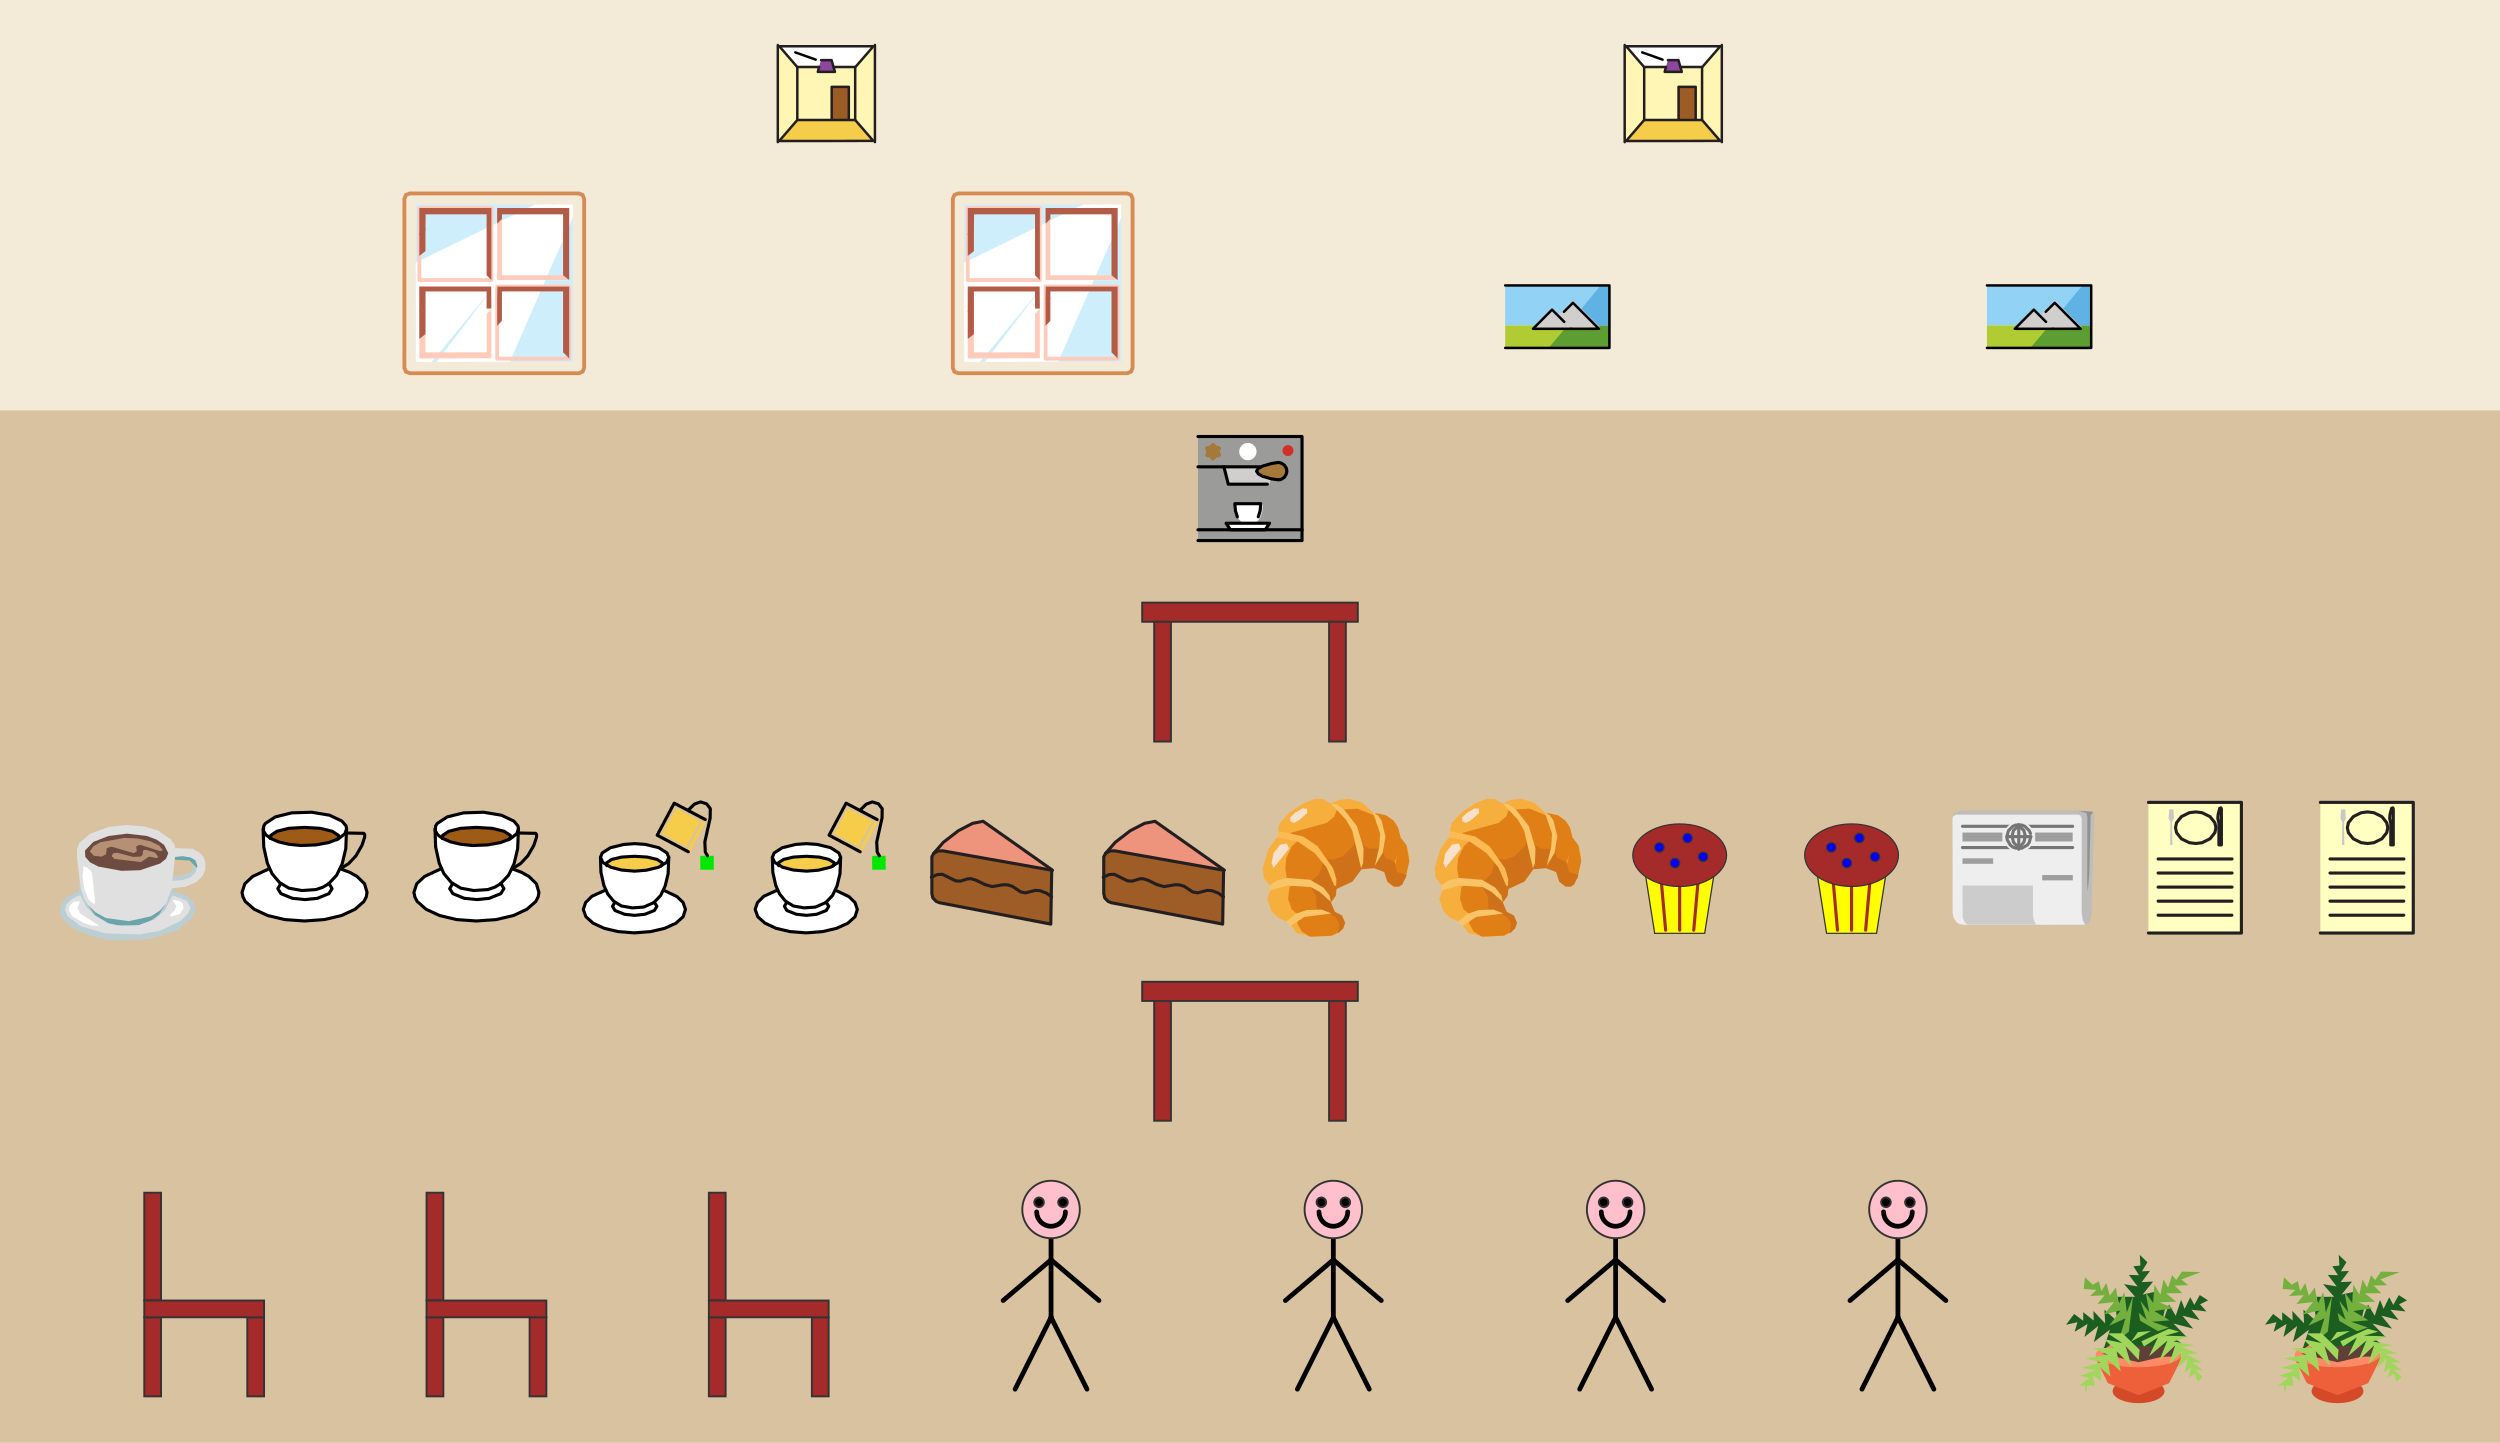
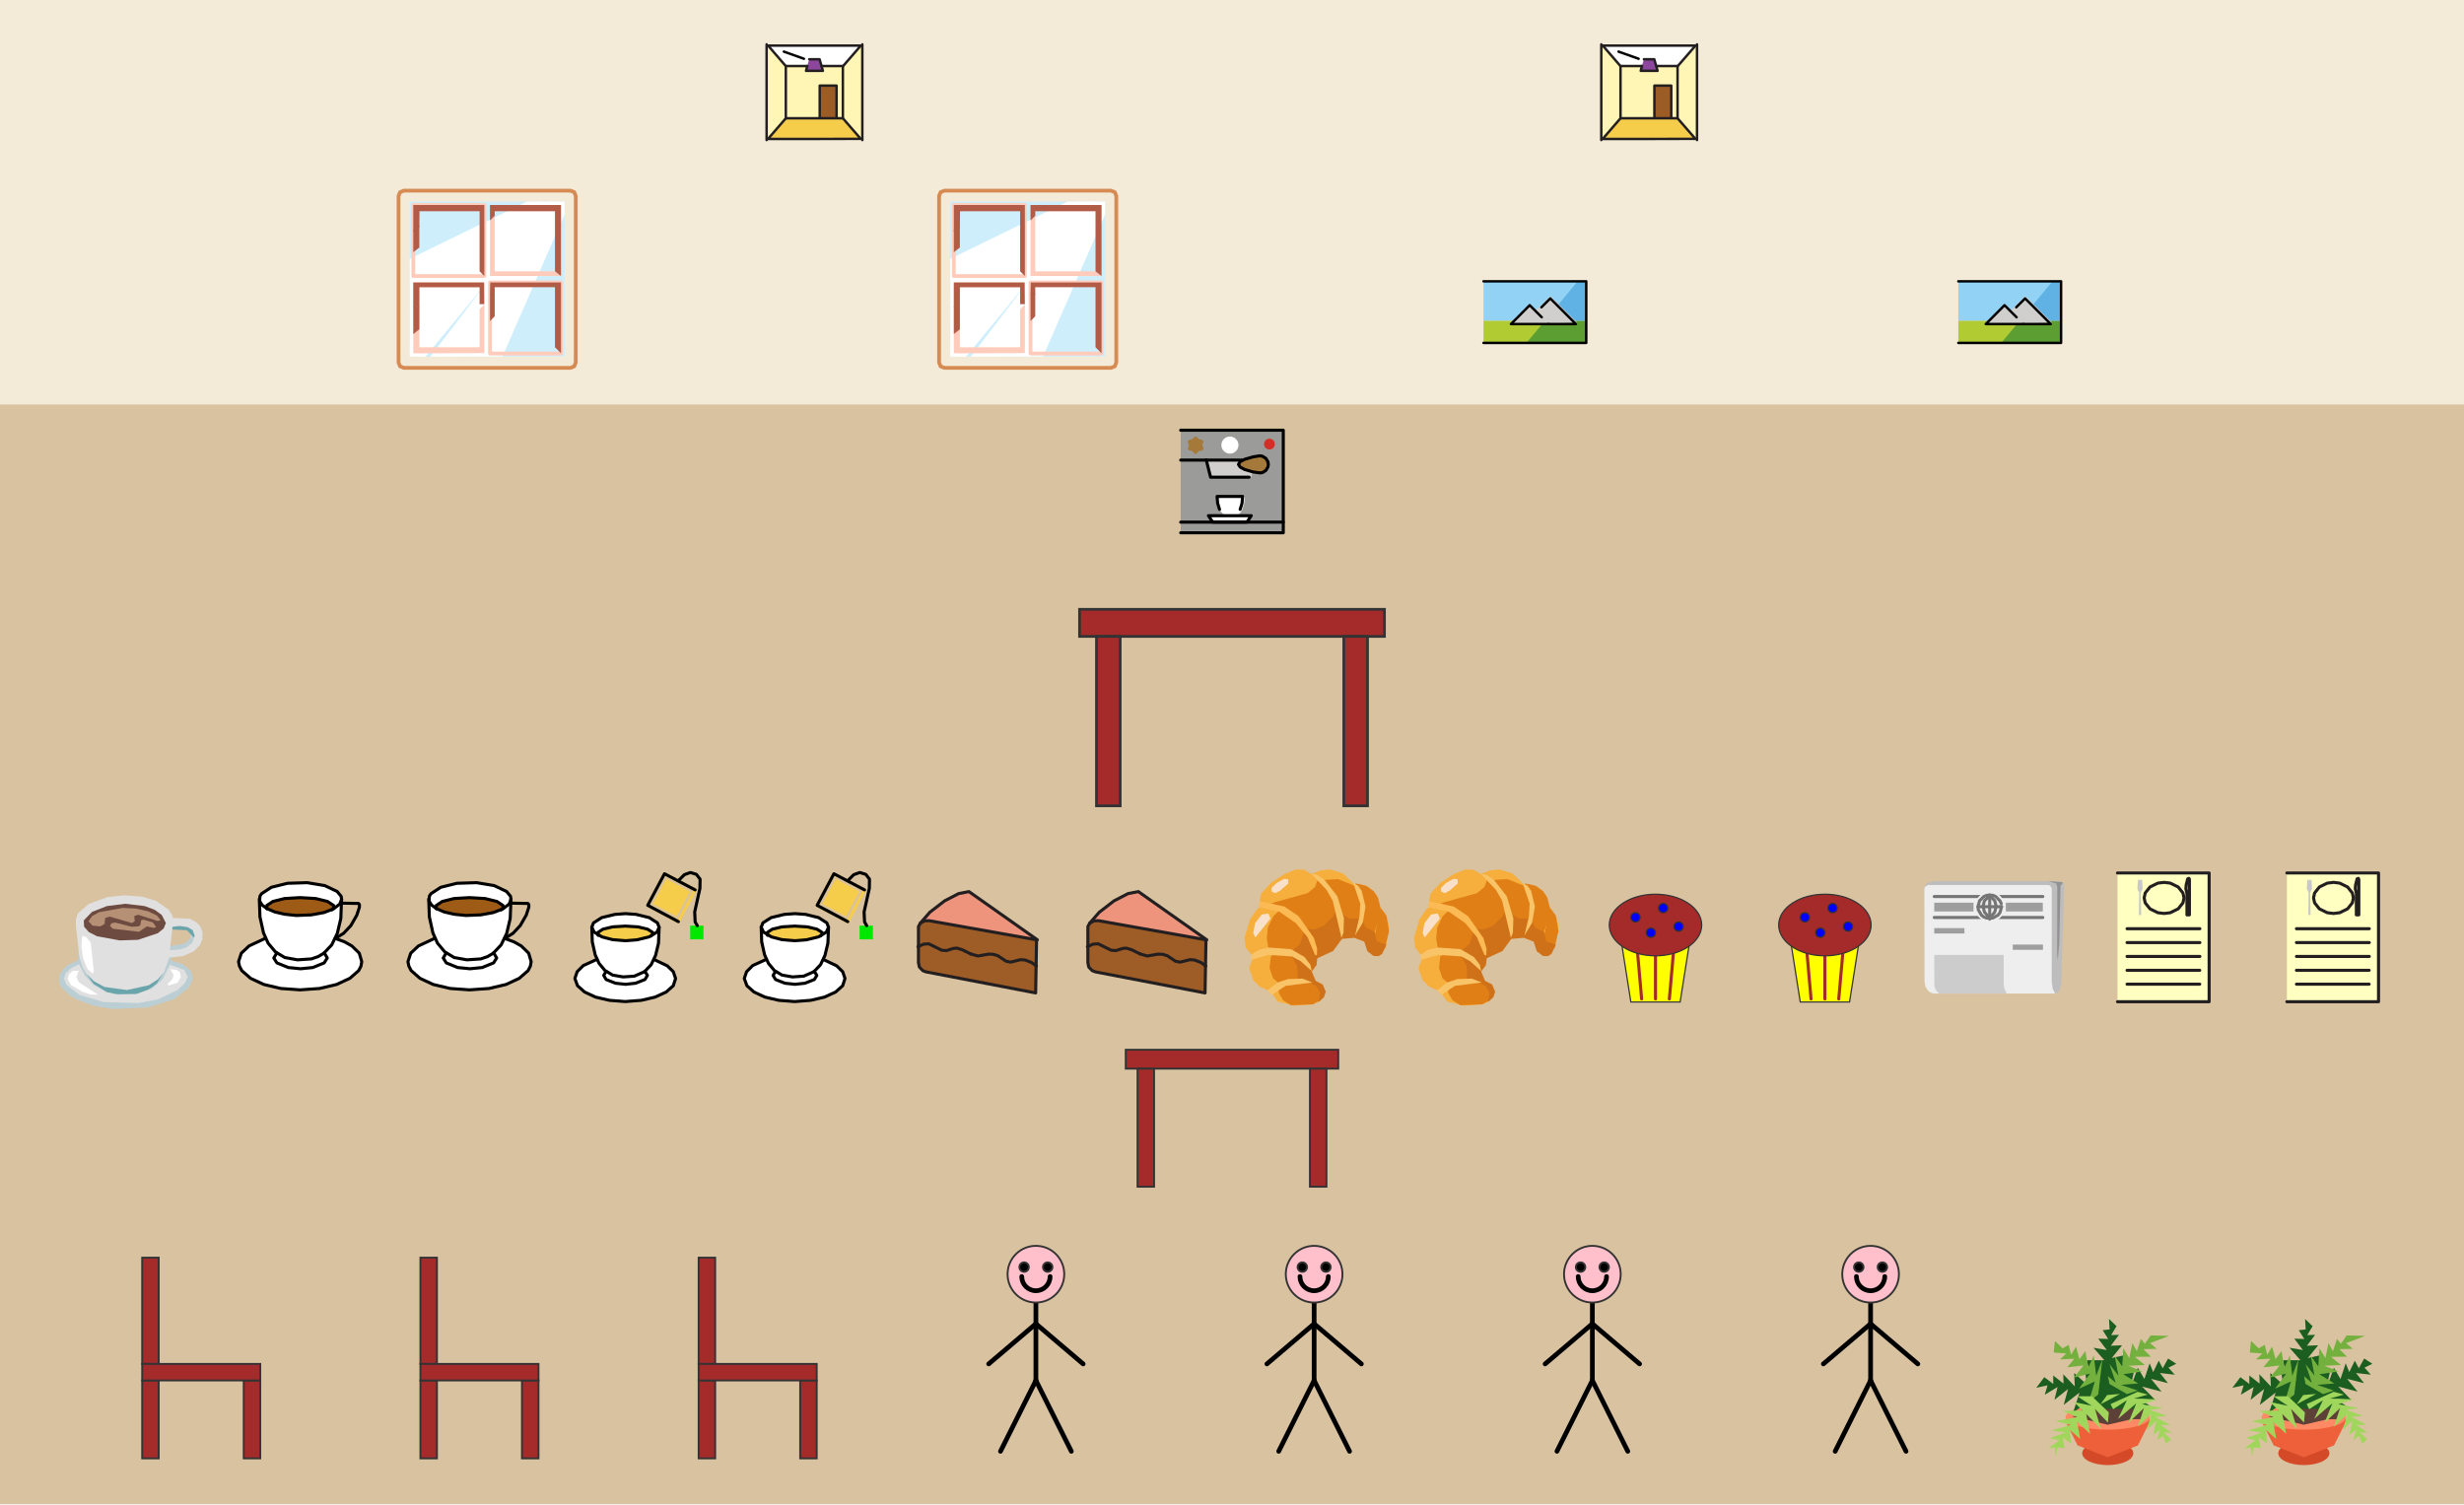
- <svg xmlns="http://www.w3.org/2000/svg" viewBox="0 0 480 277" width="480" height="277">
-   <rect width="480" height="277" fill="#f3ead8" />
-   <rect y="78.8" width="480" height="198.2" fill="#d9c2a0" />
+ <svg xmlns="http://www.w3.org/2000/svg" viewBox="0 0 480 293" width="480" height="293">
+   <rect width="480" height="293" fill="#f3ead8" />
+   <rect y="78.8" width="480" height="214.2" fill="#d9c2a0" />
  <defs>
    <symbol id="o-ceiling_light" viewBox="0 0 100 100">
      <polygon points="88.7,13.2 88.7,86.5 86.9,87.2 72.9,71 72.9,28.7 87,12.5" fill="#FFF5B4" />
      <polygon points="49.8,23.1 45.6,23.1 44,28.6 26.6,28.6 12.6,12.5 13.1,12 85.8,12 87,12.5 73,28.7 55.6,28.6 54,23.1" fill="#FFFFFF" />
      <polygon points="72.9,71 86.9,87.2 85.3,87.7 14.1,87.8 12.9,86.8 26.6,71" fill="#F6CC4B" />
      <polygon points="26.6,28.6 44,28.6 43,32.5 56.7,32.5 55.6,28.6 72.9,28.6 72.9,71 67.8,71 67.8,44.5 54.1,44.5 54.1,71 26.6,71" fill="#FFF5B4" />
      <polygon points="67.8,70.4 67.8,71 54.1,71 54.1,44.5 67.8,44.5" fill="#9C5C25" />
      <polygon points="55.6,28.6 56.7,32.5 43,32.5 44,28.6" fill="#8C469B" />
      <polygon points="49.8,23.1 54,23.1 55.6,28.6 44,28.6 45.6,23.1" fill="#8C469B" />
      <polygon points="26.6,28.6 26.6,71 12.9,86.8 11,85.3 11,14.1 12.6,12.5" fill="#FFF5B4" />
      <polyline points="55.6,28.6 72.9,28.6 72.9,71 26.6,71 26.6,28.6 44,28.6" fill="none" stroke="#231F20" stroke-width="2" stroke-linecap="round" stroke-linejoin="round" />
      <polyline points="72.9,71 87.4,87.7 49.7,87.8 12.1,87.8 26.6,71" fill="none" stroke="#231F20" stroke-width="2" stroke-linecap="round" stroke-linejoin="round" />
      <polyline points="26.6,28.7 12.2,12 49.8,12 87.5,12 73,28.7" fill="none" stroke="#231F20" stroke-width="2" stroke-linecap="round" stroke-linejoin="round" />
      <polyline points="11,11 11,88.7" fill="none" stroke="#231F20" stroke-width="2" stroke-linecap="round" stroke-linejoin="round" />
      <polyline points="88.7,11 88.7,88.7" fill="none" stroke="#231F20" stroke-width="2" stroke-linecap="round" stroke-linejoin="round" />
      <polyline points="54.1,70.4 54.1,44.5 67.8,44.5 67.8,70.4" fill="none" stroke="#231F20" stroke-width="2" stroke-linecap="round" stroke-linejoin="round" />
      <polyline points="44,28.6 43,32.5 56.7,32.5 54,23.1 45.6,23.1" fill="none" stroke="#231F20" stroke-width="2" stroke-linecap="round" stroke-linejoin="round" />
      <polyline points="25,16.9 41.3,22.7" fill="none" stroke="#000000" stroke-width="2" stroke-linecap="round" stroke-linejoin="round" />
    </symbol>
    <symbol id="o-window" viewBox="0 0 100 100">
      <rect x="9" y="8.9" width="82" height="82" fill="#CFEEFC" />
      <polygon points="71.1,8.9 9,39.2 9.1,75 78.8,8.9" fill="#FFFFFF" />
      <polygon points="82.5,8.9 19.9,91 58.1,90.9 91,15.6 91,8.9" fill="#FFFFFF" />
      <polygon points="9.1,72.9 76.6,8.9 85.3,8.9 17.2,91.1 9,90.9" fill="#FFFFFF" />
      <polyline points="3.1,5.9 3.1,94.1 3.9,96.1 5.9,96.9 94.1,96.9 96.1,96.1 96.9,94.1 96.9,5.9 96.1,3.9 94.1,3.1 5.9,3.1 3.9,3.9 3.1,5.9" fill="none" stroke="#D68B52" stroke-width="2" stroke-linecap="round" stroke-linejoin="round" />
      <polygon points="54,45.8 54,14 51.5,10.7 51.5,48.3 89.1,48.3 85.9,45.8" fill="#FFCCBC" />
      <polygon points="51.5,10.7 51.5,18.9 54,16.4 54,14 85.9,14 85.9,45.8 89.1,48.3 89.1,10.7" fill="#B25B47" />
      <polyline points="10.9,10.7 10.9,48.3 48.5,48.3 48.5,10.7 10.9,10.7" fill="none" stroke="#FFCCBC" stroke-width="2" stroke-linecap="round" stroke-linejoin="round" />
      <polygon points="10.9,10.7 10.9,24.8 14.1,22.3 14.2,14 46,14 46,45.8 48.5,48.3 48.5,10.7" fill="#B25B47" />
      <polygon points="10.9,23.8 10.9,35.7 14.1,33.2 14.1,21.3" fill="#B25B47" />
      <polyline points="89.1,89.3 89.1,51.7 51.5,51.7 51.5,89.3 89.1,89.3" fill="none" stroke="#FFCCBC" stroke-width="2" stroke-linecap="round" stroke-linejoin="round" />
      <polygon points="51.6,51.7 51.5,58 54,58 54,54.2 85.9,54.2 85.9,86 89.1,89.2 89.1,51.7" fill="#B25B47" />
      <polygon points="51.5,57.6 51.5,72.1 54,69.6 54,57.6" fill="#B25B47" />
      <polygon points="46,65.9 46,86 14.1,86 14.1,54.2 45.9,54.2 48.4,51.7 10.9,51.7 10.9,89.2 48.5,89.1 48.5,63.4" fill="#FFCCBC" />
      <polygon points="48.4,51.7 10.9,51.7 10.9,64.9 14.1,64.8 14.1,54.2 46,54.2 46,63.2 48.5,63.2" fill="#B25B47" />
      <polygon points="10.9,64.5 10.9,79 14.1,76.5 14.1,64.5" fill="#B25B47" />
    </symbol>
    <symbol id="o-picture" viewBox="0 0 100 100">
      <rect x="8.3" y="56.9" width="83.4" height="18.1" fill="#B1CC33" />
      <polygon points="58.3,56.9 91.7,56.9 91.7,75 43.1,75" fill="#5C9E31" />
      <rect x="8.3" y="25" width="83.4" height="31.9" fill="#92D3F5" />
      <polygon points="84.7,25 91.7,25 91.7,56.9 58.3,56.9" fill="#61B2E4" />
      <polygon points="30.6,59.7 45.8,44.4 61.1,59.7" fill="#D0CFCE" />
      <polygon points="39.6,59.8 62.6,36.9 84.4,58.7" fill="#D0CFCE" />
      <polyline points="8.3,25 91.7,25 91.7,75 8.3,75" fill="none" stroke="#000000" stroke-width="2" stroke-linecap="round" stroke-linejoin="round" />
      <polyline points="61.1,59.7 30.6,59.7 45.8,44.4 55.6,54.2" fill="none" stroke="#000000" stroke-width="2" stroke-linecap="round" stroke-linejoin="round" />
      <polyline points="55.3,46.1 62.5,38.9 83.3,59.7 61.1,59.7" fill="none" stroke="#000000" stroke-width="2" stroke-linecap="round" stroke-linejoin="round" />
    </symbol>
    <symbol id="o-table" viewBox="0 0 100 100">
      <rect x="5" y="35" width="90" height="8" fill="brown" stroke="#333" stroke-width="0.8" />
      <rect x="10" y="43" width="7" height="50" fill="brown" stroke="#333" stroke-width="0.8" />
      <rect x="83" y="43" width="7" height="50" fill="brown" stroke="#333" stroke-width="0.8" />
    </symbol>
    <symbol id="o-espresso_machine" viewBox="0 0 100 100">
      <rect x="16.7" y="16.7" width="66.6" height="66.6" fill="#9B9B9A" />
      <polygon points="33.3,36.1 65.3,36.1 62.5,47.2 36.1,47.2" fill="#D0CFCE" />
      <ellipse cx="48.65" cy="26.35" rx="5.55" ry="5.55" fill="#FFFFFF" />
      <polygon points="25.2,21.3 26.9,20.8 28.5,22.5 30.7,23 31.5,24 30.7,26.4 31.5,28.2 31.3,29.2 30.5,29.9 28.6,30.2 26.7,32.1 25.6,31.9 24.1,30.1 22,29.8 21.3,28.7 22,26.4 21.3,24.6 21.4,23.5 22.3,22.9 24.2,22.6" fill="#A57939" />
      <polygon points="54.2,38.9 55.3,40.6 58.2,42.2 63.7,43.8 68.1,44.4 69.8,44.2 72,42.8 73.3,40.6 73.6,38.9 73.3,37.1 72,35 69.8,33.6 68.1,33.3 63.7,34 58.2,35.6 55.3,37.1" fill="#A57939" />
      <ellipse cx="74.3" cy="25.7" rx="3.5" ry="3.5" fill="#D22F27" />
      <polygon points="34.7,72.2 62.5,72.2 59.7,76.4 37.5,76.4" fill="#FFFFFF" />
      <polygon points="48.6,73.6 51.2,72.9 54.5,69.5 56.5,64.1 56.9,59.7 40.3,59.7 40.7,64.1 42.7,69.5 46,72.9" fill="#FFFFFF" />
      <polygon points="55.6,59.7 55.2,63.8 54.1,67.4 51.5,71 48.6,72.2 48.6,75 51.1,74.5 53.4,73.1 56.6,68.5 57.9,64.4 58.3,59.7" fill="#FFFFFF" />
      <polyline points="16.7,16.7 83.3,16.7 83.3,83.3 16.7,83.3" fill="none" stroke="#000000" stroke-width="2" stroke-linecap="round" stroke-linejoin="round" />
      <polyline points="16.7,36.1 33.3,36.1" fill="none" stroke="#000000" stroke-width="2" stroke-linecap="round" stroke-linejoin="round" />
      <polyline points="16.7,76.4 83.3,76.4" fill="none" stroke="#000000" stroke-width="2" stroke-linecap="round" stroke-linejoin="round" />
      <polyline points="56.3,36.1 33.3,36.1 36.1,47.2 61.1,47.2" fill="none" stroke="#000000" stroke-width="2" stroke-linecap="round" stroke-linejoin="round" />
      <polyline points="41.9,68.1 40.7,64.2 40.3,59.7 56.9,59.7 56.5,64.2 55.3,68.1" fill="none" stroke="#000000" stroke-width="2" stroke-linecap="round" stroke-linejoin="round" />
      <polyline points="54.2,38.9 55.3,40.6 58.2,42.2 63.7,43.8 68.1,44.4 69.8,44.2 72,42.8 73.3,40.6 73.6,38.9 73.3,37.1 72,35 69.8,33.6 68.1,33.3 63.7,34 58.2,35.6 55.3,37.1 54.2,38.9" fill="none" stroke="#000000" stroke-width="2" stroke-linecap="round" stroke-linejoin="round" />
      <polyline points="34.7,72.2 62.5,72.2 59.7,76.4 37.5,76.4 34.7,72.2" fill="none" stroke="#000000" stroke-width="2" stroke-linecap="round" stroke-linejoin="round" />
    </symbol>
    <symbol id="o-hot_beverage" viewBox="0 0 100 100">
      <polygon points="34.8,57.7 15.5,56 15.9,64.7 8.1,68.5 3.7,74.1 3.4,79.4 4.7,82.2 10.3,87.7 14.5,90.2 25.2,94.3 38.8,96.6 61.2,95.5 78,90.2 87.9,82.4 90.3,76.7 89.1,71.9 83.5,67.3 76.1,65.1 76.7,60 84.7,58.6 89.3,56.6 92.6,53.5 93.2,49.2 91.2,45.4 86.4,44.2 88.6,47.6 88.6,50.2 87,52.6 83.6,54.3 74.9,55.8" fill="#BBCED3" />
      <polygon points="79.5,40.9 75.8,43.3 76.3,44.9 86.3,45.4 91.9,51.1 95.3,46.5 83.3,39.8" fill="#6AA5AC" />
      <polygon points="31.4,74.4 24,73.2 21.4,74 25.8,80.3 34.4,85.6 45.8,87.9 53.5,87 61.1,84.2 66.8,80 70.5,73.9" fill="#6AA5AC" />
      <polygon points="16.4,67.5 11.4,69.8 7.6,73.4 6.6,76.7 8.3,81 16.7,87.4 32.2,92 54.4,92.7 67.2,90.4 80.2,84.3 85.1,79.7 86.9,75.6 84.7,71.3 75.4,67.7 70.5,77.4 64.1,83 53.6,86.8 39.9,87 34.1,85.6 25.5,80.6 20,74.7" fill="#E0E0E0" />
      <polygon points="75.5,37.4 88.4,37.9 92.8,40.4 95.2,43.1 96.5,46.7 96.4,51.2 94.9,54.9 90.9,59 83.8,62.2 73.7,63.3 74.5,58.5 82.3,57.8 86.6,56.3 90,53.3 91.4,48.9 90.1,45.3 86.9,43.4 81.6,42.6 73.5,43.6" fill="#E0E0E0" />
      <polygon points="45.7,22.7 34.7,23.9 22.6,28.3 15.7,34.3 14.3,38.2 14.3,43.1 16.6,63 18.8,69.7 21.6,74.2 26.2,78.6 32.8,82.2 47.4,84.2 61.6,81.1 67.6,77.2 71.5,72.5 74.7,63.7 77.5,39.1 76.9,35.7 74.4,31.9 66.1,26.2 57.3,23.6" fill="#E0E0E0" />
      <polygon points="75.5,70.6 77.8,74.5 77,77.1 73.8,80.3 74.6,81.3 80.4,79.4 82.4,75.7 81.9,73 80.1,71.3" fill="#FFFFFF" />
      <polygon points="16.1,71.7 14.6,75.8 16.2,79.2 28.6,87.2 24.3,87.2 18.8,85.5 11.1,81 9,77.1 9.7,74.2 12.1,71.8" fill="#FFFFFF" />
      <polygon points="18.4,49.1 17.8,55.6 19,63.7 21.8,70.5 25.3,73.6 25.9,71.8 23.9,53.3 20.7,49.7" fill="#FFFFFF" />
      <polygon points="46.3,28.2 34.4,29.7 24.7,33.5 19.4,39 19.6,43.1 22.7,46.6 28,49.3 42.8,52 54.7,51.6 67.5,47.3 71.3,44.2 72.7,40.7 70,35.4 65.4,32.1 59,29.7" fill="#6D4B41" />
      <polygon points="22.5,39.6 25.1,42.4 30.2,42.9 32.9,41.3 33.3,37.5 36.2,36.5 50.6,40.7 52.5,39.5 52.2,36.2 54.7,35.3 67.4,39.4 69.3,38.8 66.8,35.8 61.2,33.1 53,31.3 44.6,30.9 29.3,33.7 24.7,36.3" fill="#B59075" />
      <polygon points="55,42.9 50.3,43.1 39.9,40.4 37.4,40.8 36.4,42.6 38.3,44.4 55.2,46.4 60.4,42.9 65.2,43.9 66.3,43.1 64.2,40.3 58.1,38.5 56.6,39 56.2,41.9" fill="#B59074" />
    </symbol>
    <symbol id="o-coffee" viewBox="0 0 100 100">
      <polygon points="27.4,50.6 24.3,40.1 23.4,25.1 25.2,29 31.5,32.8 39.9,35 50.1,35.8 59.4,35.2 68.9,32.7 74.3,29.6 76.1,27.6 76.8,25.3 76.3,37.8 74,47.5 69.7,55.8 66.5,59.4 62.9,61.9 58.7,63.6 53.8,64.5 46.4,64.5 41.4,63.6 37.1,61.8 32.9,58.6 29.8,54.8" fill="#FFFFFF" />
      <polygon points="50.1,14.4 62.4,15.6 69,17.5 73.9,20.2 76.5,23.3 76.7,26.1 75.1,29 70.5,32.1 71.9,30.3 69.5,27.5 62.9,25.3 56.9,24.5 46.4,24.2 37,25.3 32.2,26.7 29.1,28.3 28,30.3 28.3,31.3 25.2,29 23.9,27.1 23.8,23.3 24.8,21.7 28.6,18.7 37.9,15.6" fill="#FFFFFF" />
      <polygon points="28.3,31.3 28.3,29.3 32.2,26.7 39.8,24.8 46.4,24.2 53.5,24.2 62.9,25.3 69.5,27.5 71.9,30.3 70.5,32.1 65.4,33.9 52.5,35.8 39.9,35 33.4,33.5" fill="#9E5B16" />
      <polygon points="72.7,50.7 78.7,52.9 85.4,57.1 89.2,62.1 89.9,65.8 89.4,68.7 85.5,74.2 82.2,76.6 73.6,80.6 62.6,83.2 56.4,83.9 49.9,84.1 37.3,83.2 26.3,80.6 17.7,76.6 12,71.6 10.5,68.7 10.2,63.9 13.1,58.7 19,54.2 27.4,50.6 30.5,55.8 34.7,60.2 33,62.3 33.1,64.5 36.2,67.5 42.2,69.6 47.3,70.3 53,70.3 60.4,69 64.1,67.5 66.6,65.6 67.4,62.7 65.6,60.1 69.7,55.8" fill="#FFFFFF" />
      <polygon points="65.6,60.1 67.5,63.4 65.5,66.6 60.4,69 53,70.3 47.3,70.3 39.9,69 34.8,66.6 32.8,63.4 34.7,60.2 38.5,62.5 42.9,64 53.8,64.5 60.2,63.1" fill="#FFFFFF" />
      <polyline points="74.4,49.7 78.1,47.4 82.8,42.4 86.7,35.6 88.4,30.4 88.4,28.7 87.8,28 77.7,27.8" fill="none" stroke="#000000" stroke-width="2" stroke-linecap="round" stroke-linejoin="round" />
      <polyline points="28.3,31.3 25.2,29 23.6,26.4 23.8,23.3 24.8,21.7 31.2,17.5 41.7,14.9 54.5,14.5 65.9,16.4 73.9,20.2 76.5,23.3 76.8,25.3" fill="none" stroke="#000000" stroke-width="2" stroke-linecap="round" stroke-linejoin="round" />
      <polyline points="76.8,25.3 75.7,28.3 71.6,31.5 65.4,33.9 57.2,35.4 47.5,35.8 39.9,35 33.4,33.5 28.3,31.3" fill="none" stroke="#000000" stroke-width="2" stroke-linecap="round" stroke-linejoin="round" />
      <polyline points="72.7,50.7 78.7,52.9 83.5,55.6 88.3,60.3 89.9,65.8 89.4,68.7 87.9,71.6 82.2,76.6 73.6,80.6 62.6,83.2 49.9,84.1 37.3,83.2 26.3,80.6 17.7,76.6 12,71.6 10.5,68.7 9.9,65.8 11.7,60.3 16.7,55.6 27.4,50.6" fill="none" stroke="#000000" stroke-width="2" stroke-linecap="round" stroke-linejoin="round" />
      <polyline points="65.3,60.3 61.6,62.5 57.2,64 48.2,64.6 39.9,63.1 33.8,59.4 29.1,53.8 26.1,47.1 23.8,36.7 23.4,25.1" fill="none" stroke="#000000" stroke-width="2" stroke-linecap="round" stroke-linejoin="round" />
      <polyline points="76.8,25.1 76.3,37.8 74,47.5 70.4,54.9 65.3,60.3" fill="none" stroke="#000000" stroke-width="2" stroke-linecap="round" stroke-linejoin="round" />
      <polyline points="65.6,60.1 67.5,63.4 65.5,66.6 58.1,69.6 50.2,70.4 42.2,69.6 34.8,66.6 32.8,63.4 34.7,60.2" fill="none" stroke="#000000" stroke-width="2" stroke-linecap="round" stroke-linejoin="round" />
      <polyline points="28.3,31.3 28.3,29.3 32.2,26.7 39.8,24.8 49.9,24.2 60,24.8 67.7,26.7 71.6,29.3 71.8,30.6 70.5,32.1" fill="none" stroke="#000000" stroke-width="2" stroke-linecap="round" stroke-linejoin="round" />
    </symbol>
    <symbol id="o-tea" viewBox="0 0 100 100">
      <polygon points="59,47.7 57.8,49.1 52.1,51 41.2,52.2 29.1,50.7 24.5,49.1 23,47.7 24,46.1 28.3,44.1 41,42.7 53.7,44.1 58.1,46.1" fill="#F6CC4B" />
      <polygon points="23.3,48.5 32.8,51.5 39,52.1 46.9,51.9 53.7,50.6 58.7,48.7 62.1,46 63,43.6 62.2,56.4 58.8,66.1 53.5,72.3 49.4,74.5 45.6,75.5 39.6,75.7 34,74.9 29.5,72.8 25.7,69.3 21.5,61.4 19.6,52.9 19.3,43.4 20.4,46.1" fill="#FFFFFF" />
      <polygon points="41.2,34.6 51.2,35.6 56.6,37.2 60.6,39.4 62.7,42 62.9,44.2 61.6,46.6 57.8,49.1 59,47.7 57,45.4 51.6,43.6 46.7,42.9 38.1,42.7 30.4,43.6 24,46.1 23,47.7 23.3,48.5 19.7,45.1 19.6,42 23.5,38.2 31.1,35.6" fill="#FFFFFF" />
      <polygon points="91.8,42.4 91.8,51.3 83.2,51.3 83.2,42.4" fill="#00E800" />
      <polygon points="83.1,20.2 74.4,36.5 58.9,28.3 67.6,12" fill="#F6CC4B" />
      <polyline points="86.4,19.2 75.5,39.8 55.6,29.2 66.5,8.7 86.4,19.2" fill="none" stroke="#F6CC4B" stroke-width="2" stroke-linecap="round" stroke-linejoin="round" />
      <polygon points="73.7,76.7 72.2,81.4 70.2,83.6 64.3,87.3 51.4,90.9 41,91.7 30.7,90.9 17.9,87.3 11.9,83.6 10,81.4 8.3,76.7 9,73.7 12.2,69.6 15.7,67.2 22.6,64.3 25.1,68.6 28.6,72.1 27.1,74.2 27.7,76.5 29.8,78.1 34.7,79.8 43.5,80.4 47.7,79.8 52.6,78.1 54.6,76.5 55.4,74.7 53.8,72.1 57.2,68.6 59.7,64.4 66.4,67.4 69.8,69.7 73,73.7" fill="#FFFFFF" />
      <polygon points="53.8,72.1 55.4,74.7 53.8,77.4 49.6,79.4 43.5,80.4 38.9,80.4 32.8,79.4 28.6,77.4 27,74.7 28.6,72.1 35.3,75.2 44.2,75.7 49.4,74.5" fill="#FFFFFF" />
      <polyline points="19.3,43.4 20.4,40.6 25.7,37.2 34.3,35.1 41.2,34.6 48.1,35.1 56.6,37.2 61.9,40.6 63,43.4 61.6,46.6 56.5,49.7 48.7,51.6 41.2,52.2 32.8,51.5 25.9,49.7 20.8,46.6 19.3,43.4" fill="none" stroke="#000000" stroke-width="2" stroke-linecap="round" stroke-linejoin="round" />
      <polyline points="59.7,64.4 68.3,68.5 72.2,72.3 73.7,76.7 72.2,81.4 67.6,85.5 60.4,88.8 51.4,90.9 41,91.7 30.7,90.9 21.7,88.8 14.6,85.5 10,81.4 8.3,76.7 9.8,72.3 13.8,68.3 22.6,64.3" fill="none" stroke="#000000" stroke-width="2" stroke-linecap="round" stroke-linejoin="round" />
      <polyline points="53.5,72.3 46.9,75.2 39.6,75.7 32.8,74.5 27.8,71.5 24,66.9 21.5,61.4 19.6,52.9 19.3,43.4" fill="none" stroke="#000000" stroke-width="2" stroke-linecap="round" stroke-linejoin="round" />
      <polyline points="63,43.4 62.6,53.8 60.7,61.7 57.8,67.8 53.5,72.3" fill="none" stroke="#000000" stroke-width="2" stroke-linecap="round" stroke-linejoin="round" />
      <polyline points="53.8,72.1 55.4,74.7 53.8,77.4 47.7,79.8 41.2,80.5 34.7,79.8 28.6,77.4 27,74.7 28.6,72.1" fill="none" stroke="#000000" stroke-width="2" stroke-linecap="round" stroke-linejoin="round" />
      <polyline points="23.4,48.7 23.3,46.8 26.5,44.7 32.8,43.2 41,42.7 49.3,43.2 55.5,44.7 58.8,46.8 58.9,48 57.8,49.1" fill="none" stroke="#000000" stroke-width="2" stroke-linecap="round" stroke-linejoin="round" />
      <polyline points="75.9,12.8 79.4,9.3 83.3,7.9 87.2,9.1 89.6,12.2 89.5,18.2 86.1,33.5 86.4,40 87.8,42.4" fill="none" stroke="#000000" stroke-width="2" stroke-linecap="round" stroke-linejoin="round" />
      <polyline points="75.5,39.8 55.6,29.2 66.5,8.7 86.4,19.2" fill="none" stroke="#000000" stroke-width="2" stroke-linecap="round" stroke-linejoin="round" />
    </symbol>
    <symbol id="o-cake_slice" viewBox="0 0 100 100">
      <polygon points="44.2,20.3 88.1,51.6 18.4,39.2 15.3,39.3 12.6,40.8 18.8,33.7 28.4,26.3 37.5,21.6" fill="#EE947D" />
      <polygon points="88.1,51.6 87.8,68.4 83.8,65.8 79.5,64.5 77,64.7 72,66.1 69.6,65.9 67.1,64.9 62.9,61.9 59.9,61 48.3,61.9 37.2,57.2 34.8,57 29.6,58.6 27.3,58.6 19.2,54.5 17.4,54.1 14.8,54.4 11.4,56 11.4,43 12.3,41.1 13.7,39.9 16,39.2 18.4,39.2" fill="#9E5C26" />
      <polygon points="87.8,68.4 87.5,86.1 15.6,72.2 12.9,70.6 11.7,68.5 11.4,56 14.8,54.4 17.4,54.1 19.2,54.5 27.3,58.6 29.6,58.6 34.8,57 37.2,57.2 48.3,61.9 59.9,61 62.9,61.9 67.1,64.9 69.6,65.9 72,66.1 77,64.7 79.5,64.5 83.8,65.8" fill="#9E5C26" />
      <polyline points="12.6,40.8 15.3,39.3 18.4,39.2 88.1,51.6 87.5,86.1 16.2,72.4 14.2,71.6 12,69.3 11.4,66.5 11.4,43 12.6,40.8" fill="none" stroke="#231F20" stroke-width="2" stroke-linecap="round" stroke-linejoin="round" />
      <polyline points="88.6,51.6 44.2,20.3 37.5,21.6 28.4,26.3 18.8,33.7 12.6,40.8" fill="none" stroke="#231F20" stroke-width="2" stroke-linecap="round" stroke-linejoin="round" />
      <polyline points="45.4,60.8 50,62.1 57,60.9 59.9,61 62.9,61.9 68.3,65.5 71.3,66.1 77.7,64.5 80.6,64.7 84.8,66.3 88,68.6" fill="none" stroke="#231F20" stroke-width="2" stroke-linecap="round" stroke-linejoin="round" />
      <polyline points="11.1,56.1 14.8,54.4 18.1,54.2 26.6,58.4 29.6,58.6 34.1,57.2 36.3,57 39.7,58 45.4,60.8" fill="none" stroke="#231F20" stroke-width="2" stroke-linecap="round" stroke-linejoin="round" />
    </symbol>
    <symbol id="o-croissant" viewBox="0 0 100 100">
      <polygon points="91.3,56.5 68.3,41.5 41.1,61 42.1,72.3 52.9,82.8 53.2,88.9 51.7,91.6 47.4,93.5 35.4,94.4 24.7,91.7 20.1,85.2 13,82 8.8,77.9 6.1,69.9 8.8,62.7 3.9,56.7 3.1,50.3 6.7,38.4 11.1,31.9 14.3,29.5 13,26.3 14,21.4 20.5,14.5 29.2,8.8 36.6,5.9 41.8,6.1 46.5,8.9 52.5,6.5 58.7,5.9 67.1,8.5 74.3,15.3 83.3,17.1 88.7,22.2 91.4,30.7 95.8,37.1 97,42.9 94.7,56.5 94.3,57.3" fill="#F6AF3D" />
      <polygon points="20.8,20.3 23.2,21.3 26.4,19.6 31.6,15 31.5,12.3 28.8,12 24,14.7 20.7,17.9" fill="#F9E0CA" />
      <polygon points="48.7,78.7 39.2,77.9 30.9,79 25.4,81.3 25.4,86 28.2,90.9 33.3,94.1 47.4,93.5 52.4,90.9 53.4,87.7 52.9,82.8" fill="#E07F16" />
      <polygon points="43.7,67.4 48.6,53.9 37.3,37.4 26.9,31.5 21.8,36.3 18.2,43.8 17.6,50.8 18.8,58.3 32.5,60.1" fill="#E07F16" />
      <polygon points="44.3,45.6 35.1,34.9 20.6,27.8 44.1,21.3 48.9,17.3 51.4,10.8 59.6,20 64.6,32.3 66,44.1 49.1,49.4 45.3,48.7" fill="#E07F16" />
      <polygon points="53.2,12.8 63.9,12.2 77,17.5 80.1,28.9 79.2,39.3 75.9,44.7 66,41.4 64.3,29.5" fill="#E07F16" />
      <polygon points="19.4,69.9 21.6,76.5 26.5,80.8 36.3,78.1 43.4,79 39.6,62.6 24.7,58.8 20.2,62.5" fill="#E07F16" />
      <polygon points="18.6,34.5 14.3,35.2 10,40.8 8.8,47.2 10.1,50.1 20,37.8" fill="#F9E0CA" />
      <polygon points="75.9,46.4 83,51 87.6,46.5 90.9,37.1 91.4,30.7 89.8,24.3 87,20 82.1,16.5 76.5,15.2 75,15.2 80.1,28.9" fill="#E07F16" />
      <polygon points="95.2,35.7 91.4,30.7 88,47.5 83.2,51.2 94.3,57.3 97,45.9" fill="#E07F16" />
      <polygon points="42.6,44.2 48.3,44.9 54.3,42.6 60.7,36.4 63.6,30.6 67.3,35.4 71.2,37.8 79.5,37.8 81.6,43.5 87.6,46.5 89.1,52.7 95.3,54.7 92.5,60.7 90.3,62.2 86.9,62.1 82.9,59 80.9,52.8 74.4,50.3 66.4,51 60.6,58.9 50.4,63.6 49.9,68 46.8,72.2 49.3,78.2 53.9,80.6 55.9,85.3 54.7,88.9 51.3,92 52.1,85.6 49.8,81.8 44.8,78.9 37.7,77.7 37.3,68.4 32.5,60.1 39.2,54.2" fill="#CF7118" />
      <polygon points="46.8,71.9 39.5,65.4 33.9,62.4 18.9,61.4 7.3,64.7 7.7,61.1 12.4,58.1 18.7,56.6 33.4,57.7 42.1,62.8 45.9,67.8" fill="#F9C368" />
      <polygon points="47.2,79.3 29.8,81.5 20.8,87.4 18.1,84.4 24.5,79.4 31.3,77.1 40.8,76.8" fill="#F9C368" />
      <polygon points="13,26.6 12.4,30.5 25.7,33.3 36.4,40.7 44,49.8 48.9,61.4 50.1,61.7 50.3,57.4 48.2,50.4 38.3,36.3 29,30" fill="#FBBA53" />
      <polygon points="46.7,8.9 56.4,19.2 60.4,26.2 66.1,50.3 67.4,47 67.7,37.6 63.4,23.3 55.1,12.7 50.1,9.3" fill="#F9C368" />
      <polygon points="73.8,15 78.3,28.2 77.8,36.4 74.9,48.8 79.9,40.5 81.7,30 79.2,19.8 76.8,16.4" fill="#F9C368" />
    </symbol>
    <symbol id="o-muffin" viewBox="0 0 100 100">
      <polygon points="28,54 72,54 66,92 34,92" fill="yellow" stroke="#333" stroke-width="0.8" />
      <polyline points="38,56 41,90" fill="none" stroke="brown" stroke-width="2" stroke-linecap="round" stroke-linejoin="round" />
      <polyline points="50,56 50,90" fill="none" stroke="brown" stroke-width="2" stroke-linecap="round" stroke-linejoin="round" />
      <polyline points="62,56 59,90" fill="none" stroke="brown" stroke-width="2" stroke-linecap="round" stroke-linejoin="round" />
      <ellipse cx="50" cy="42" rx="30" ry="20" fill="brown" stroke="#333" stroke-width="0.8" />
      <ellipse cx="37" cy="37" rx="3" ry="3" fill="blue" stroke="#333" stroke-width="0.8" />
      <ellipse cx="55" cy="31" rx="3" ry="3" fill="blue" stroke="#333" stroke-width="0.8" />
      <ellipse cx="65" cy="43" rx="3" ry="3" fill="blue" stroke="#333" stroke-width="0.8" />
      <ellipse cx="47" cy="47" rx="3" ry="3" fill="blue" stroke="#333" stroke-width="0.8" />
    </symbol>
    <symbol id="o-newspaper" viewBox="0 0 100 100">
      <polygon points="89.5,86.5 12.9,84.8 9.6,83 8.3,81.2 4.6,18.3 5.3,15.7 7.5,14.3 11.3,13.5 87.7,13.5 92.5,13.8 94.7,14.6 95.4,16.4 93.4,81 92.2,84.8 91.1,86" fill="#BDBDBD" />
      <polygon points="93,16.5 94.6,14.5 94.1,14.2 85.1,13.5 90.3,15.1 90.9,17.4 90.8,60.3 91.2,65.2 92.2,53.6" fill="#919191" />
      <polygon points="89.5,86.5 11.5,86.5 9.1,86.1 7.2,84.9 5.3,82.1 4.7,79 4.6,18.3 5.1,17 7,16 85,16 86.3,16.4 87.3,18.3 87.3,79 88,83.7" fill="#EEEEEE" />
      <polyline points="11,23.5 81.5,23.5" fill="none" stroke="#757575" stroke-width="2" stroke-linecap="round" stroke-linejoin="round" />
      <polyline points="11,37.1 81.5,37.1" fill="none" stroke="#757575" stroke-width="2" stroke-linecap="round" stroke-linejoin="round" />
      <rect x="11" y="27.5" width="25.5" height="5.7" fill="#9E9E9E" />
      <rect x="57.5" y="27.5" width="24" height="5.7" fill="#9E9E9E" />
      <rect x="62" y="54.7" width="19.6" height="3.4" fill="#9E9E9E" />
      <rect x="11" y="44" width="19.6" height="3.5" fill="#9E9E9E" />
      <polygon points="56.1,80.3 56.5,83.1 58,86.5 14.2,86.5 12.1,84.5 11.1,81.6 11,61.4 56.1,61.4" fill="#CCCCCC" />
      <ellipse cx="47.1" cy="30.2" rx="9.8" ry="9.8" fill="#EEEEEE" />
      <polyline points="54.7,30.1 53.7,33.9 52.5,35.5 49,37.5 45.1,37.5 43.2,36.8 41.6,35.5 39.6,32.1 39.4,30.1 40.4,26.3 43.2,23.5 45.1,22.7 49,22.7 50.9,23.5 53.7,26.3 54.5,28.1" fill="none" stroke="#757575" stroke-width="2" stroke-linecap="round" stroke-linejoin="round" />
      <polyline points="39.4,30.1 54.7,30.1" fill="none" stroke="#757575" stroke-width="2" stroke-linecap="round" stroke-linejoin="round" />
      <polyline points="47,22.4 47,38.2" fill="none" stroke="#757575" stroke-width="2" stroke-linecap="round" stroke-linejoin="round" />
      <polyline points="47,23 43.6,26.2 42.7,29.8 43.6,33.6 46.7,37.2" fill="none" stroke="#757575" stroke-width="2" stroke-linecap="round" stroke-linejoin="round" />
      <polyline points="47,23 50.3,26.2 51.2,29.8 50.3,33.6 47.3,37.2" fill="none" stroke="#757575" stroke-width="2" stroke-linecap="round" stroke-linejoin="round" />
    </symbol>
    <symbol id="o-menu" viewBox="0 0 100 100">
      <polygon points="53.5,23.9 56.4,22.5 57.3,19 59.9,22 60.5,24.4 60.1,26.2 58.7,28.6 57.4,25.8 55.6,24.7 53.6,24.5" fill="#FFFFC2" />
      <polygon points="57.2,19.1 56.4,22.5 53.4,23.9 49.1,22.1 46.3,20.5 45.9,19.7 46.3,18.2 50.5,16.3 52.7,15.9 55.8,16.5" fill="#F6CC4B" />
      <polyline points="50.3,14.3 54.3,14.8 59.4,17.3 62.5,21.2 63.2,24.4 62.5,27.6 59.4,31.5 54.3,34 50.3,34.5 46.2,34 41.1,31.5 38,27.6 37.3,24.4 38,21.2 41.1,17.3 46.2,14.8 50.3,14.3" fill="none" stroke="#ABD153" stroke-width="2" stroke-linecap="round" stroke-linejoin="round" />
      <polygon points="58.7,28.6 58.5,29.9 57.7,30.7 54,31.3 51.9,30 51.2,27.2 52.8,24.8 54.7,24.5 57.6,26" fill="#FAA41F" />
      <polygon points="49.9,27.1 49.8,28.3 48.9,29.1 45,29.6 43,28.1 42.5,25.5 44.1,23.2 46.2,22.9 49,24.5" fill="#FAA41F" />
      <polygon points="79.5,8.2 79.5,91.8 20,91.8 20,8.2" fill="#FFFFC2" />
      <polyline points="52.6,23.8 53.5,23.9 53.6,24.5 51.4,26.7 51.2,28.3 52.3,30.5 54,31.3 51.6,31.7 47,31.3 43,29.6 40.6,26.7 40.1,24.4 40.7,21.9 42.5,19.8 42.7,20.9 44.5,20.3 46.1,20.4 52.6,23.8" fill="none" stroke="#FFFFC2" stroke-width="2" stroke-linecap="round" stroke-linejoin="round" />
      <polygon points="33.3,12.7 36,12.7 36.3,18.5 35.1,20.9 35.4,35.5 33.9,35.5 34.1,20.9 32.9,18.5" fill="#C8C8C8" />
      <polyline points="20,8.2 79.5,8.2 79.5,91.8 20,91.8" fill="none" stroke="#231F20" stroke-width="2" stroke-linecap="round" stroke-linejoin="round" />
      <polyline points="26.2,44.4 73.5,44.4" fill="none" stroke="#231F20" stroke-width="2" stroke-linecap="round" stroke-linejoin="round" />
      <polyline points="26.2,53.4 73.5,53.4" fill="none" stroke="#231F20" stroke-width="2" stroke-linecap="round" stroke-linejoin="round" />
      <polyline points="26.2,62.4 73.5,62.4" fill="none" stroke="#231F20" stroke-width="2" stroke-linecap="round" stroke-linejoin="round" />
      <polyline points="26.2,71.4 73.4,71.4" fill="none" stroke="#231F20" stroke-width="2" stroke-linecap="round" stroke-linejoin="round" />
      <polyline points="26.2,80.4 73.4,80.4" fill="none" stroke="#231F20" stroke-width="2" stroke-linecap="round" stroke-linejoin="round" />
      <polyline points="65.1,21.4 65.1,35.4 66.7,35.4 66.7,12.4 66.4,11.7 65.6,12 64.6,15.9 64.4,18.5 65.1,21.4" fill="none" stroke="#231F20" stroke-width="2" stroke-linecap="round" stroke-linejoin="round" />
      <polyline points="63.2,24.4 62.5,27.6 59.4,31.5 54.3,34 50.3,34.5 46.2,34 41.1,31.5 38,27.6 37.3,24.4 38,21.2 41.1,17.3 46.2,14.8 50.3,14.3 54.3,14.8 59.4,17.3 62.5,21.2 63.2,24.4" fill="none" stroke="#231F20" stroke-width="2" stroke-linecap="round" stroke-linejoin="round" />
    </symbol>
    <symbol id="o-chair" viewBox="0 0 100 100">
      <rect x="25" y="10" width="7" height="45" fill="brown" stroke="#333" stroke-width="0.8" />
      <rect x="25" y="62" width="7" height="33" fill="brown" stroke="#333" stroke-width="0.8" />
      <rect x="68" y="62" width="7" height="33" fill="brown" stroke="#333" stroke-width="0.8" />
      <rect x="25" y="55" width="50" height="7" fill="brown" stroke="#333" stroke-width="0.8" />
    </symbol>
    <symbol id="o-person" viewBox="0 0 100 100">
      <polyline points="50,29 50,62" fill="none" stroke="black" stroke-width="2" stroke-linecap="round" stroke-linejoin="round" />
      <polyline points="50,38 30,55" fill="none" stroke="black" stroke-width="2" stroke-linecap="round" stroke-linejoin="round" />
      <polyline points="50,38 70,55" fill="none" stroke="black" stroke-width="2" stroke-linecap="round" stroke-linejoin="round" />
      <polyline points="50,62 35,92" fill="none" stroke="black" stroke-width="2" stroke-linecap="round" stroke-linejoin="round" />
      <polyline points="50,62 65,92" fill="none" stroke="black" stroke-width="2" stroke-linecap="round" stroke-linejoin="round" />
      <ellipse cx="50" cy="17" rx="12" ry="12" fill="pink" stroke="#333" stroke-width="0.8" />
      <ellipse cx="45" cy="14" rx="2" ry="2" fill="black" stroke="#333" stroke-width="0.8" />
      <ellipse cx="55" cy="14" rx="2" ry="2" fill="black" stroke="#333" stroke-width="0.8" />
      <path d="M44 18 A6 6 0 0 0 56 18" fill="none" stroke="black" stroke-width="2" stroke-linecap="round" stroke-linejoin="round" />
    </symbol>
    <symbol id="o-potted_plant" viewBox="0 0 100 100">
      <ellipse cx="50" cy="89" rx="16.6" ry="7.7" fill="#D44A28" />
      <polygon points="77.8,67.5 69.6,83.9 50,91.6 30.4,83.9 22.2,67.5 28,62 50,58.9 72,62" fill="#ED603A" />
      <ellipse cx="50" cy="65.65" rx="27.4" ry="8.05" fill="#FF8A65" />
      <polygon points="73.2,65.1 50,70.5 26.8,65.1 50,59.5" fill="#5D4037" />
      <polygon points="66.9,36.5 62.2,34.6 61.8,25.1 52.6,27.2 59.3,18.9 52,19.2 57.3,12.1 52.2,12.3 55.7,6.5 50.8,1.8 51.2,8.6 46.7,9.1 50.3,14.8 43.8,14.6 49.4,22 40.7,20.5 47.8,28.6 36.5,28.6 41.2,50.9 63.7,50.6" fill="#1B5E20" />
      <polygon points="94.5,30.9 89.2,27.5 85.7,33.8 83.1,28.9 79.5,36.3 77.2,30.6 73.8,40.8 69.5,33.5 66.2,42.7 59.3,40.8 43.5,52.5 38.3,65.2 72,64.3 77.8,58.5 70.5,53.7 80.8,54.4 72.3,45.7 84.9,49 78.1,40.7 89.1,43.5 83.9,36.9 93.5,38 89.4,33.4" fill="#1B5E20" />
      <polygon points="64.6,48.5 56.8,46.8 55.7,38.9 48.6,47.4 45.6,33.8 42.3,41.3 35.1,34.6 36.5,44.4 28.2,36.9 28.6,45.6 21.1,37.7 21.3,43.8 14.6,38.5 14.6,44 8.8,39.6 3.6,46.5 10.9,44.9 9.1,51 17.4,46 15.4,54.3 24.2,47.3 21.4,57.6 31.7,49.6 27.5,62.5 33.5,58.4 33.3,64.4 41.5,66.3 72,64.3 75,60.4" fill="#1B5E20" />
      <polygon points="58.6,44.6 69.8,43.7 60.1,37.7 72.4,35.9 63.4,32.2 74.1,31.7 67.6,26.4 78,26.3 73.1,21.4 81.8,21.2 77.4,17.5 89.8,12.8 77.8,12.5 74.1,17.9 71.5,14.8 68.9,22.8 66,17.5 64,27.2 60.1,20.8 59.4,32.6 54.5,25.7 56.9,38.6 51.1,31.1 55.2,43.3 50.1,38.9 51.1,44 62.5,50.6 69.4,48.3" fill="#73B03E" />
      <polygon points="46.5,28.1 42.5,38.7 40.9,25.5 37.3,33.5 35.5,22.7 31.6,27.9 29.4,19.8 26.2,25 24.6,18.6 20.7,20.9 15.7,16.1 14.9,23.6 23.1,24.2 19,28.1 28.3,27.6 23.7,33.2 34.3,32 28,39.9 38.5,37.3 31.3,47.1 41.6,42.4 37.6,55.9 43.8,50.9" fill="#73B03E" />
      <polygon points="58,50.5 45.3,57.2 49.6,51.2" fill="#A1D65C" />
      <rect x="34.6" y="60.1" width="38.6" height="6.8" fill="#5D4037" />
      <polygon points="87.8,82.9 91.1,80 86.3,75.5 91.3,75.6 84.3,70.7 90.7,70.6 80.9,65.5 88.3,64.8 77.5,60.8 85.9,59.7 72.4,57.2 82.1,54 66.9,53.5 76,50.9 69.4,49.1 51.8,57.1 53.5,60.4 62.4,54.6 56.7,66.7 68.5,56.6 63.4,69.3 73.5,59.7 69.5,71.9 78.3,63.4 75.3,74 81.5,67.9 79.6,77 84,73.7 82.1,80.4 86.1,77.8" fill="#A1D65C" />
      <polygon points="17.4,85.2 21.9,85.7 20.8,78.8 26.2,82.7 25.3,73.8 32.1,79.7 30.1,68.5 38.6,76.5 36,63.5 45.6,73.2 41.7,60.2 50.1,69.1 50.7,62.5 39.7,52 30.2,52 39.6,58.2 27.9,55.7 33.8,61.3 20.9,61.5 30.2,65.6 15.9,68.1 26,70.6 13.5,74.2 22.7,75.5 12.4,79.2 18.5,80.6 11.5,85.8 15.7,85.3 16.2,91.2" fill="#A1D65C" />
    </symbol>
  </defs>
  <use href="#o-ceiling_light" x="146.7" y="6" width="24" height="24" />
  <use href="#o-ceiling_light" x="309.3" y="6" width="24" height="24" />
  <use href="#o-window" x="76.5" y="36" width="36.8" height="36.8" />
  <use href="#o-window" x="181.8" y="36" width="36.8" height="36.8" />
  <use href="#o-picture" x="287" y="48.8" width="24" height="24" />
  <use href="#o-picture" x="379.5" y="48.8" width="24" height="24" />
-   <use href="#o-table" x="217" y="99.6" width="46" height="46" />
+   <use href="#o-table" x="207" y="95.6" width="66" height="66" />
  <use href="#o-espresso_machine" x="225" y="78.8" width="30" height="30" />
-   <use href="#o-table" x="217" y="172.4" width="46" height="46" />
-   <use href="#o-hot_beverage" x="10.5" y="151.6" width="30" height="30" />
-   <use href="#o-coffee" x="43.5" y="151.6" width="30" height="30" />
-   <use href="#o-coffee" x="76.5" y="151.6" width="30" height="30" />
-   <use href="#o-tea" x="109.5" y="151.6" width="30" height="30" />
-   <use href="#o-tea" x="142.5" y="151.6" width="30" height="30" />
-   <use href="#o-cake_slice" x="175.5" y="151.6" width="30" height="30" />
-   <use href="#o-cake_slice" x="208.5" y="151.6" width="30" height="30" />
-   <use href="#o-croissant" x="241.5" y="151.6" width="30" height="30" />
-   <use href="#o-croissant" x="274.5" y="151.6" width="30" height="30" />
-   <use href="#o-muffin" x="307.5" y="151.6" width="30" height="30" />
-   <use href="#o-muffin" x="340.5" y="151.6" width="30" height="30" />
-   <use href="#o-newspaper" x="373.5" y="151.6" width="30" height="30" />
-   <use href="#o-menu" x="406.5" y="151.6" width="30" height="30" />
-   <use href="#o-menu" x="439.5" y="151.6" width="30" height="30" />
-   <use href="#o-chair" x="16.2" y="224.4" width="46" height="46" />
-   <use href="#o-chair" x="70.4" y="224.4" width="46" height="46" />
-   <use href="#o-chair" x="124.6" y="224.4" width="46" height="46" />
-   <use href="#o-person" x="178.8" y="224.4" width="46" height="46" />
-   <use href="#o-person" x="233" y="224.4" width="46" height="46" />
-   <use href="#o-person" x="287.2" y="224.4" width="46" height="46" />
-   <use href="#o-person" x="341.4" y="224.4" width="46" height="46" />
-   <use href="#o-potted_plant" x="395.6" y="240.4" width="30" height="30" />
-   <use href="#o-potted_plant" x="433.8" y="240.4" width="30" height="30" />
+   <use href="#o-table" x="217" y="188.4" width="46" height="46" />
+   <use href="#o-hot_beverage" x="10.5" y="167.6" width="30" height="30" />
+   <use href="#o-coffee" x="43.5" y="167.6" width="30" height="30" />
+   <use href="#o-coffee" x="76.5" y="167.6" width="30" height="30" />
+   <use href="#o-tea" x="109.5" y="167.6" width="30" height="30" />
+   <use href="#o-tea" x="142.5" y="167.6" width="30" height="30" />
+   <use href="#o-cake_slice" x="175.5" y="167.6" width="30" height="30" />
+   <use href="#o-cake_slice" x="208.5" y="167.6" width="30" height="30" />
+   <use href="#o-croissant" x="241.5" y="167.6" width="30" height="30" />
+   <use href="#o-croissant" x="274.5" y="167.6" width="30" height="30" />
+   <use href="#o-muffin" x="307.5" y="167.6" width="30" height="30" />
+   <use href="#o-muffin" x="340.5" y="167.6" width="30" height="30" />
+   <use href="#o-newspaper" x="373.5" y="167.6" width="30" height="30" />
+   <use href="#o-menu" x="406.5" y="167.6" width="30" height="30" />
+   <use href="#o-menu" x="439.5" y="167.6" width="30" height="30" />
+   <use href="#o-chair" x="16.2" y="240.4" width="46" height="46" />
+   <use href="#o-chair" x="70.4" y="240.4" width="46" height="46" />
+   <use href="#o-chair" x="124.6" y="240.4" width="46" height="46" />
+   <use href="#o-person" x="178.8" y="240.4" width="46" height="46" />
+   <use href="#o-person" x="233" y="240.4" width="46" height="46" />
+   <use href="#o-person" x="287.2" y="240.4" width="46" height="46" />
+   <use href="#o-person" x="341.4" y="240.4" width="46" height="46" />
+   <use href="#o-potted_plant" x="395.6" y="256.4" width="30" height="30" />
+   <use href="#o-potted_plant" x="433.8" y="256.4" width="30" height="30" />
</svg>
